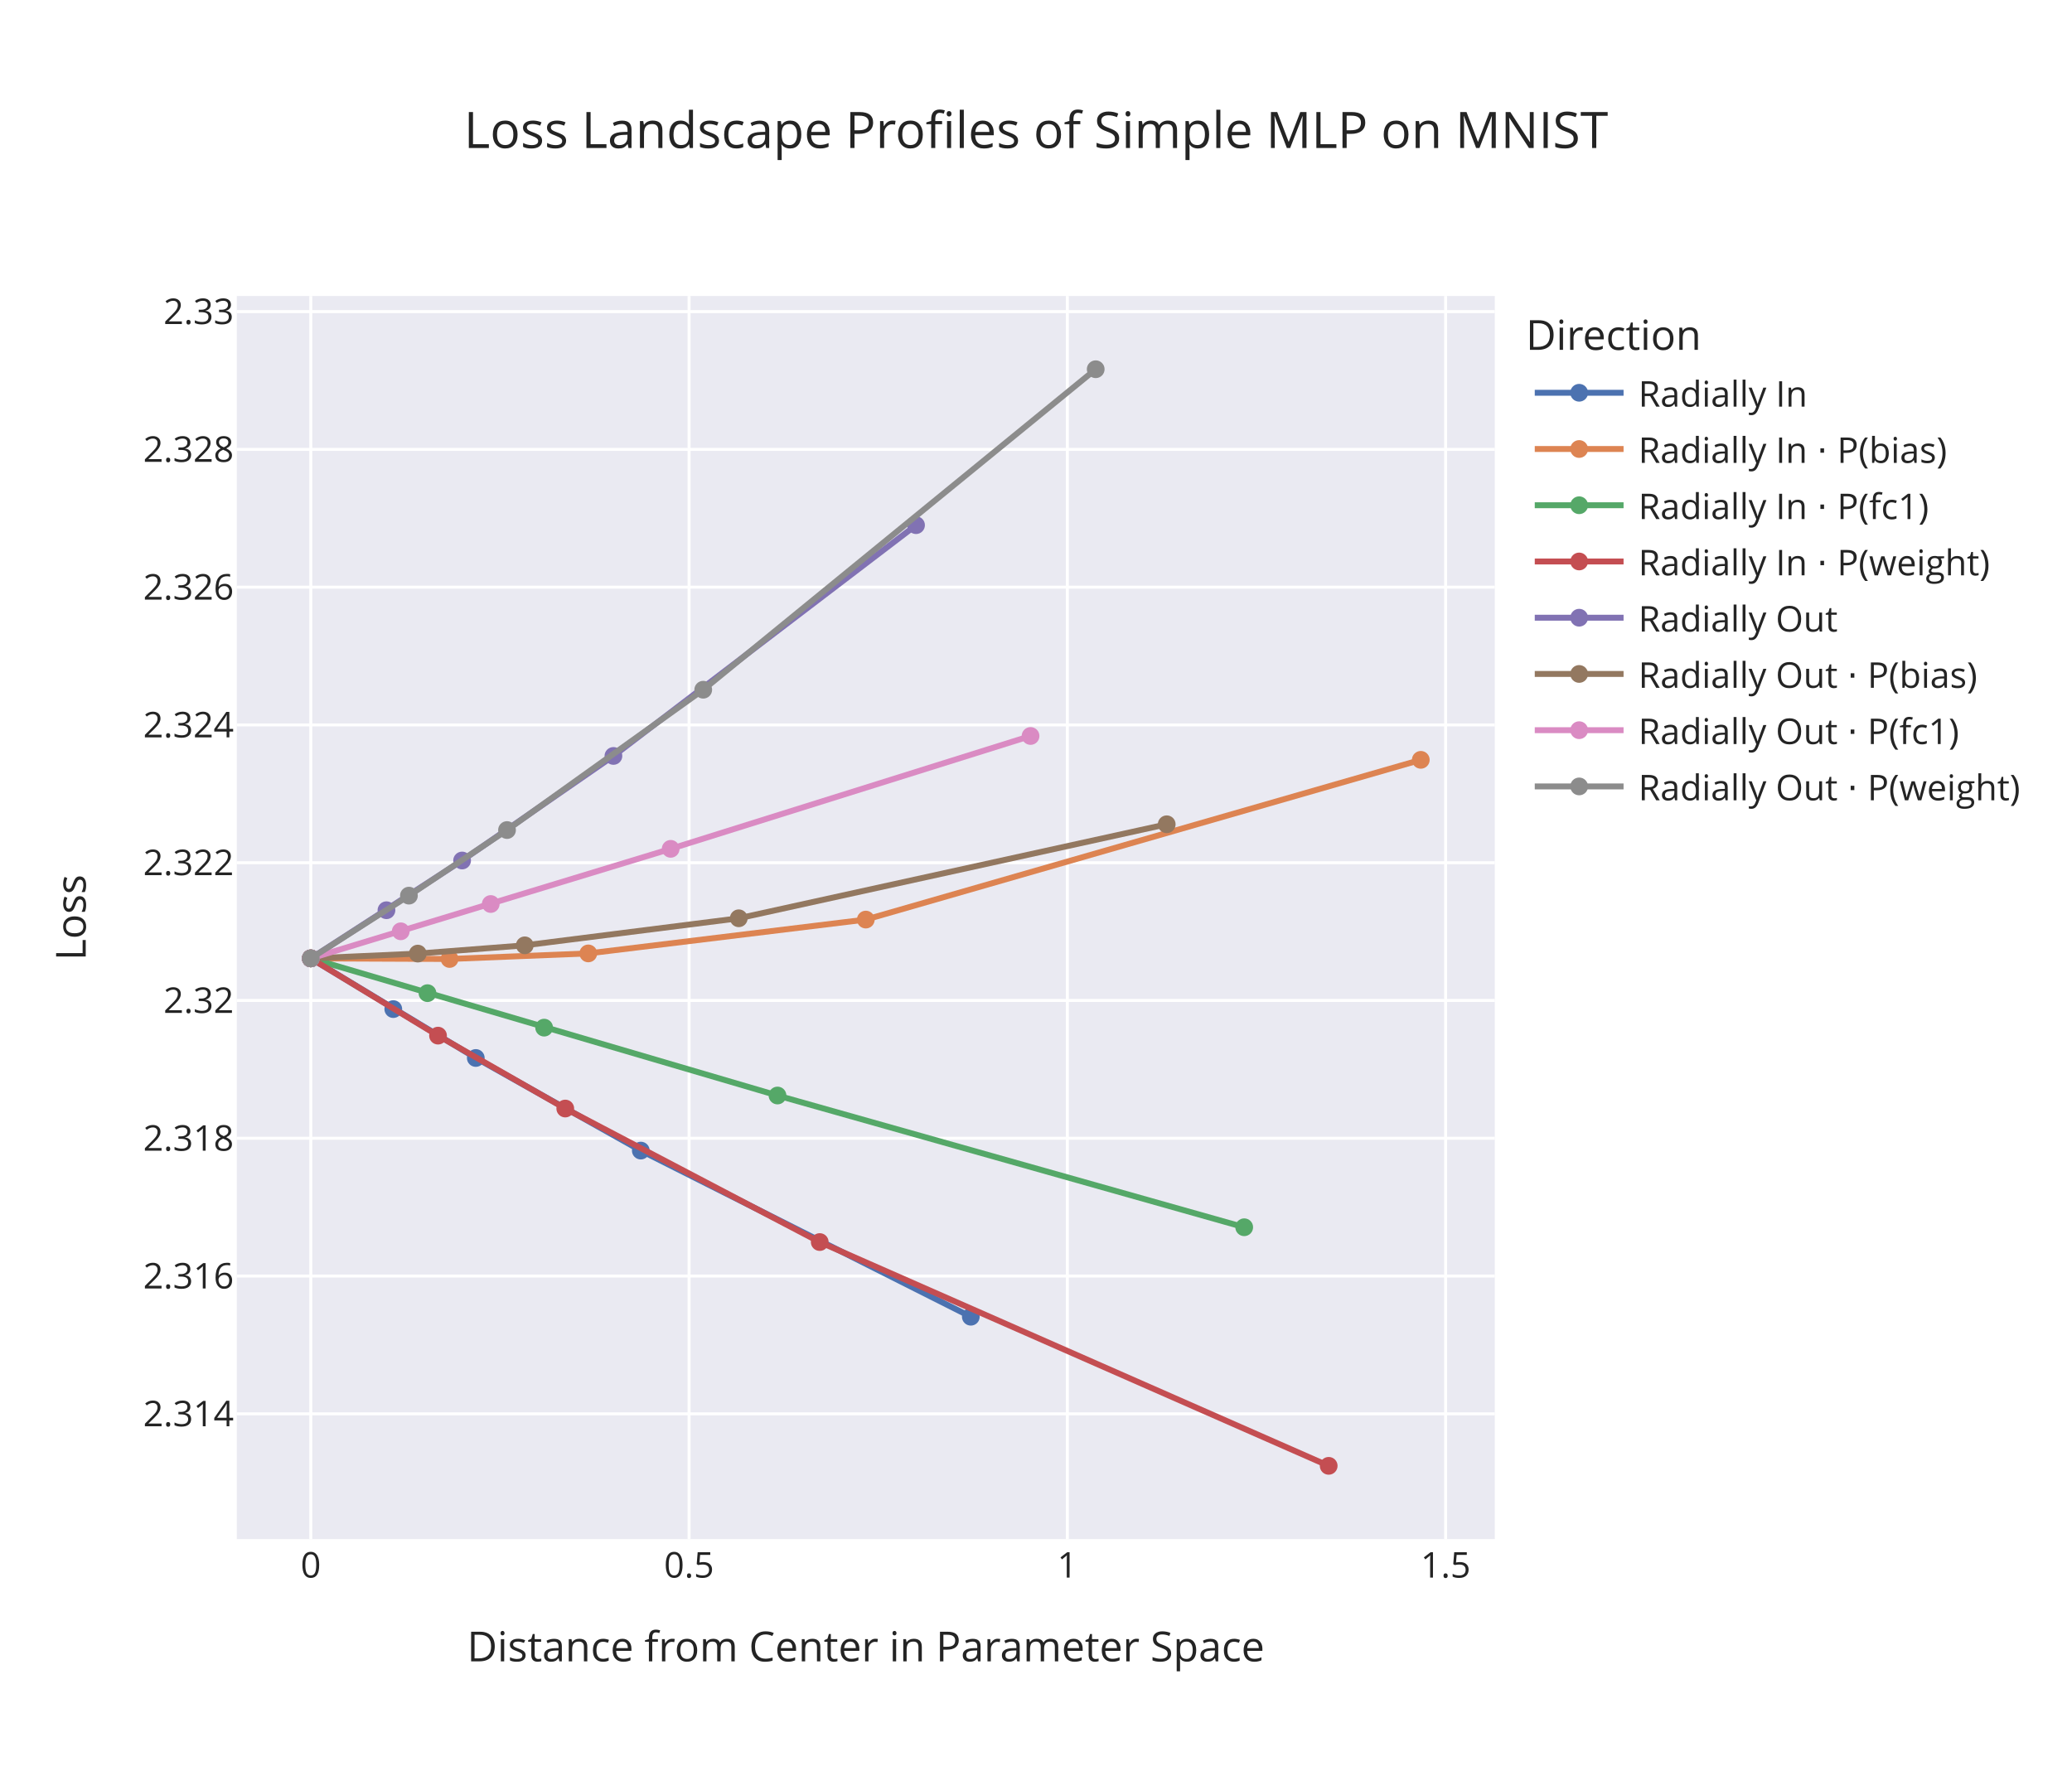
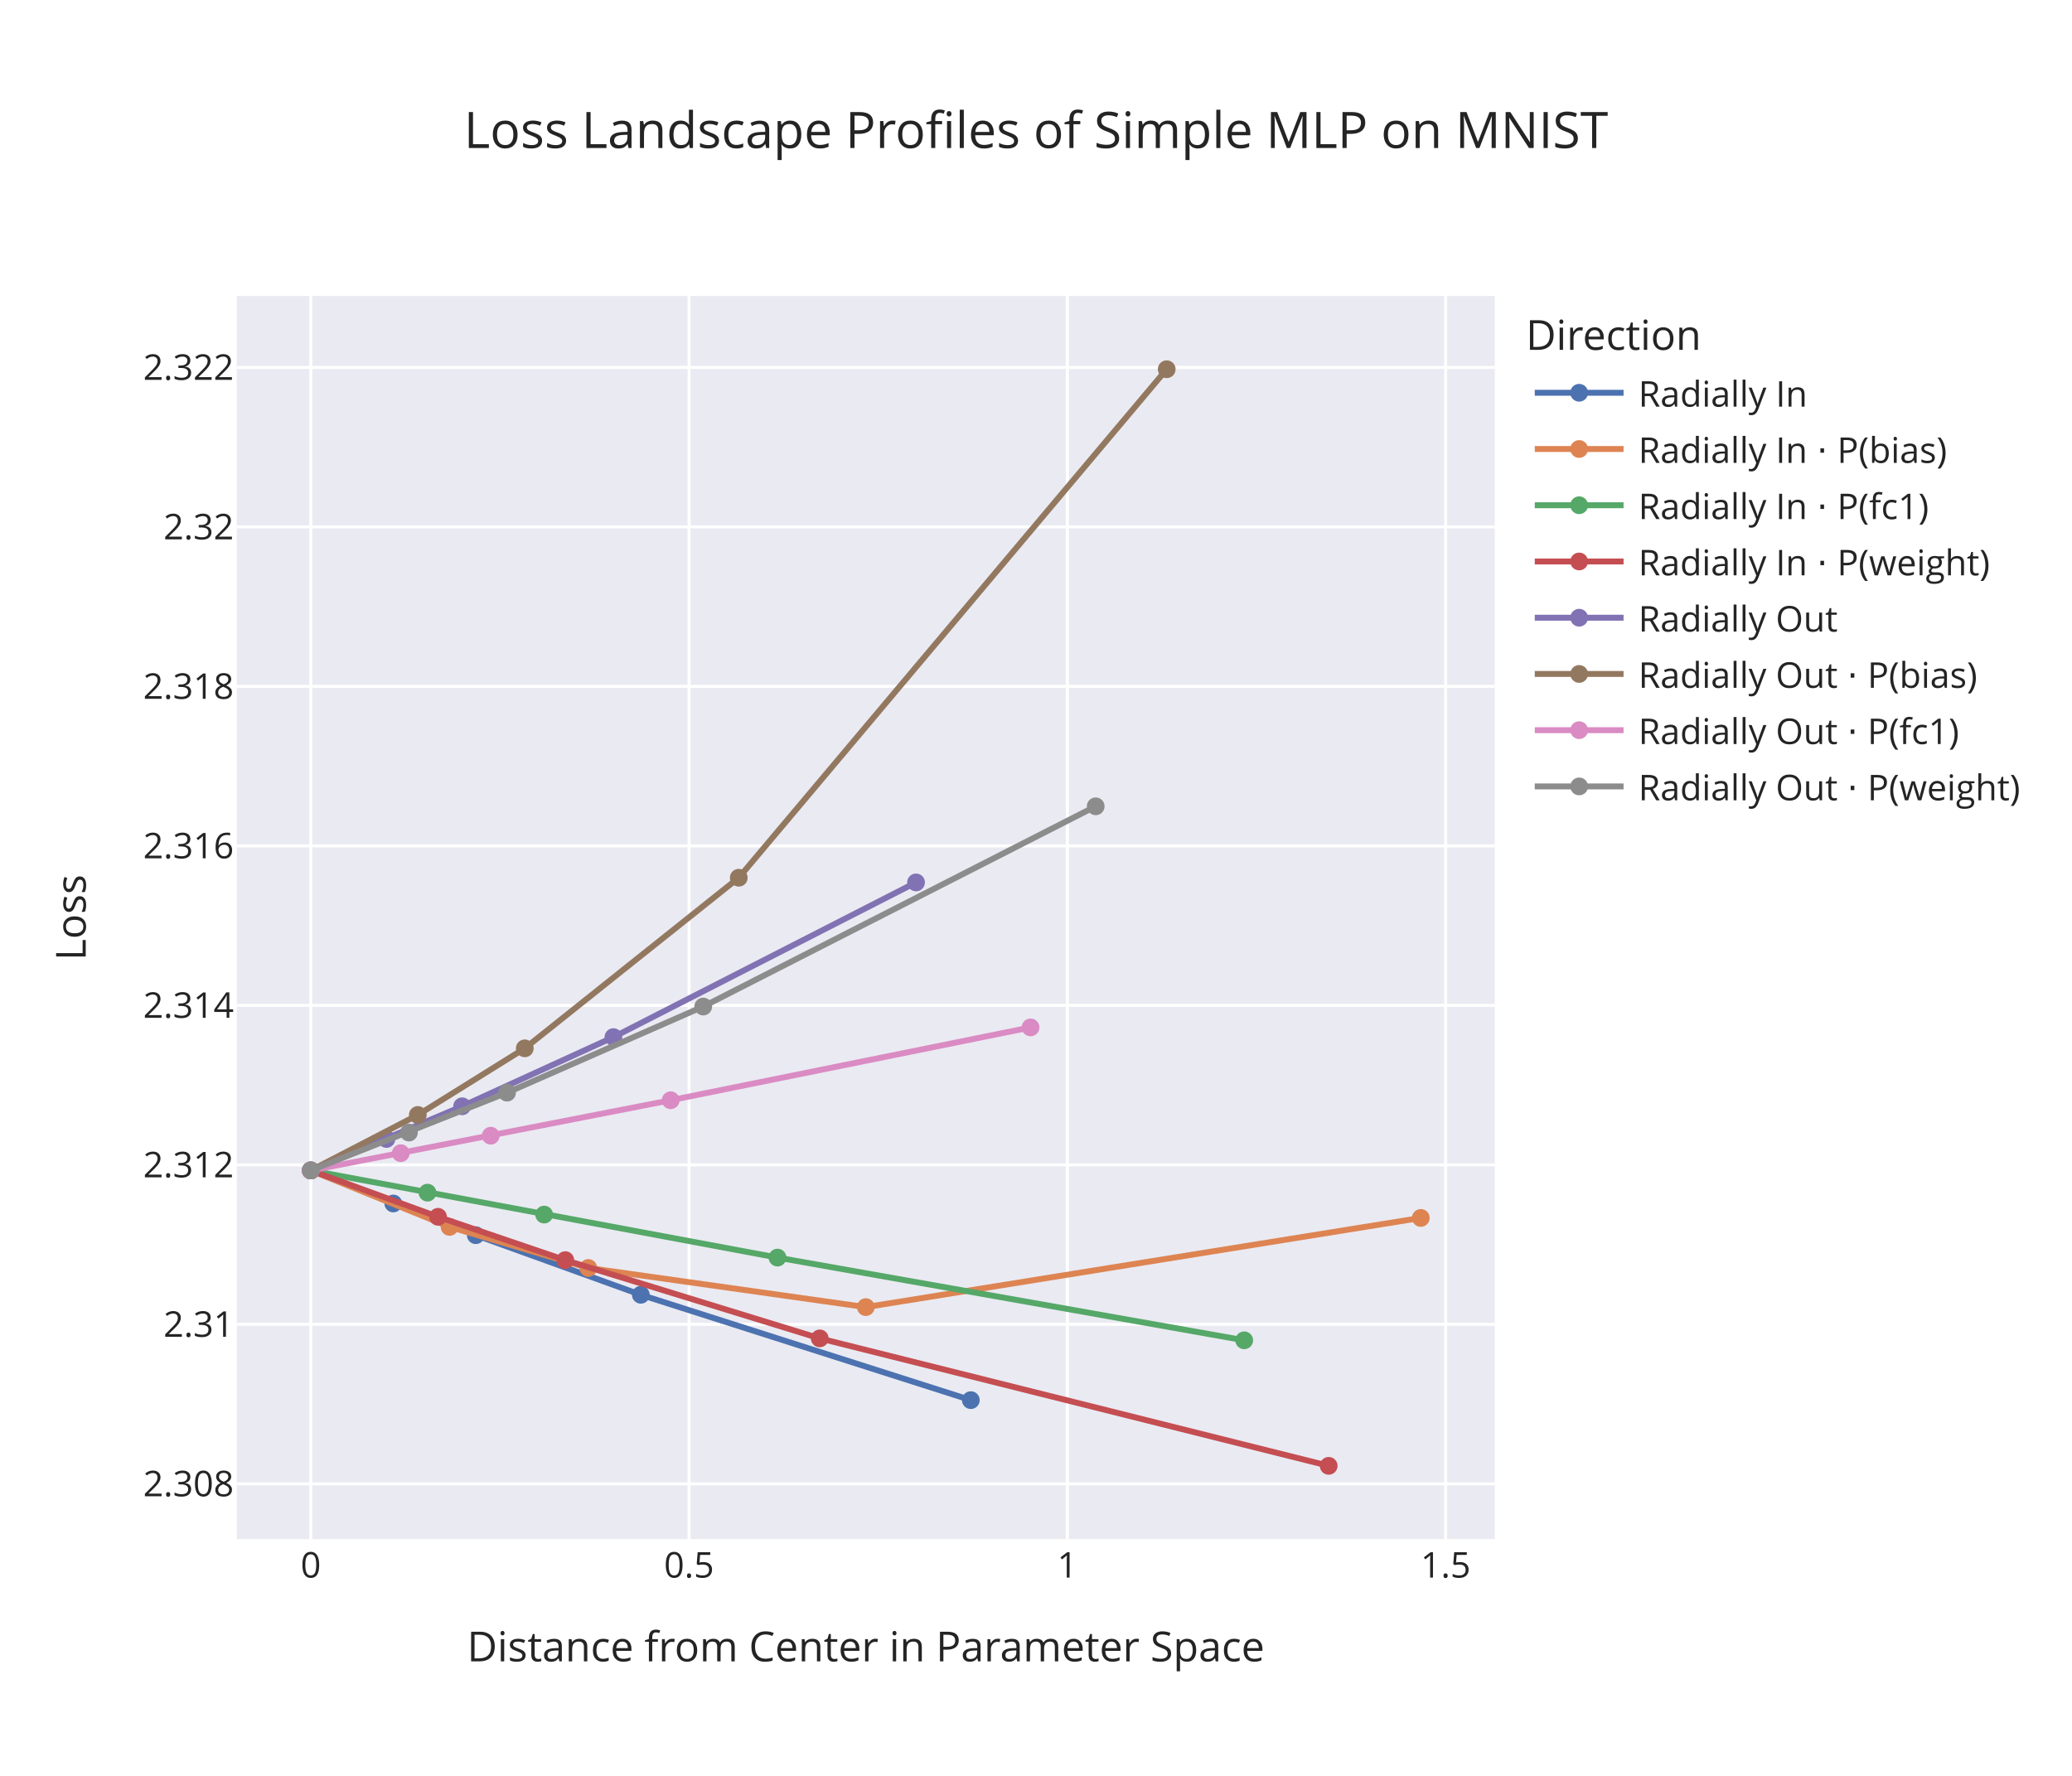
<svg xmlns="http://www.w3.org/2000/svg" class="main-svg" width="700" height="600" style="" viewBox="0 0 700 600">
  <rect x="0" y="0" width="700" height="600" style="fill: rgb(255, 255, 255); fill-opacity: 1;" />
-   <defs id="defs-2130d6">
+   <defs id="defs-ab24e6">
    <g class="clips">
-       <clipPath id="clip2130d6xyplot" class="plotclip">
+       <clipPath id="clipab24e6xyplot" class="plotclip">
        <rect width="425" height="420" />
      </clipPath>
-       <clipPath class="axesclip" id="clip2130d6x">
+       <clipPath class="axesclip" id="clipab24e6x">
        <rect x="80" y="0" width="425" height="600" />
      </clipPath>
-       <clipPath class="axesclip" id="clip2130d6y">
+       <clipPath class="axesclip" id="clipab24e6y">
        <rect x="0" y="100" width="700" height="420" />
      </clipPath>
-       <clipPath class="axesclip" id="clip2130d6xy">
+       <clipPath class="axesclip" id="clipab24e6xy">
        <rect x="80" y="100" width="425" height="420" />
      </clipPath>
    </g>
    <g class="gradients" />
    <g class="patterns" />
  </defs>
  <g class="bglayer">
    <rect class="bg" x="80" y="100" width="425" height="420" style="fill: rgb(234, 234, 242); fill-opacity: 1; stroke-width: 0;" />
  </g>
  <g class="layer-below">
    <g class="imagelayer" />
    <g class="shapelayer" />
  </g>
  <g class="cartesianlayer">
    <g class="subplot xy">
      <g class="layer-subplot">
        <g class="shapelayer" />
        <g class="imagelayer" />
      </g>
      <g class="minor-gridlayer">
        <g class="x" />
        <g class="y" />
      </g>
      <g class="gridlayer">
        <g class="x">
          <path class="xgrid crisp" transform="translate(232.79,0)" d="M0,100v420" style="stroke: rgb(255, 255, 255); stroke-opacity: 1; stroke-width: 1px;" />
          <path class="xgrid crisp" transform="translate(360.59,0)" d="M0,100v420" style="stroke: rgb(255, 255, 255); stroke-opacity: 1; stroke-width: 1px;" />
          <path class="xgrid crisp" transform="translate(488.38,0)" d="M0,100v420" style="stroke: rgb(255, 255, 255); stroke-opacity: 1; stroke-width: 1px;" />
        </g>
        <g class="y">
-           <path class="ygrid crisp" transform="translate(0,477.67)" d="M80,0h425" style="stroke: rgb(255, 255, 255); stroke-opacity: 1; stroke-width: 1px;" />
-           <path class="ygrid crisp" transform="translate(0,431.12)" d="M80,0h425" style="stroke: rgb(255, 255, 255); stroke-opacity: 1; stroke-width: 1px;" />
-           <path class="ygrid crisp" transform="translate(0,384.57)" d="M80,0h425" style="stroke: rgb(255, 255, 255); stroke-opacity: 1; stroke-width: 1px;" />
-           <path class="ygrid crisp" transform="translate(0,338.02)" d="M80,0h425" style="stroke: rgb(255, 255, 255); stroke-opacity: 1; stroke-width: 1px;" />
-           <path class="ygrid crisp" transform="translate(0,291.47)" d="M80,0h425" style="stroke: rgb(255, 255, 255); stroke-opacity: 1; stroke-width: 1px;" />
-           <path class="ygrid crisp" transform="translate(0,244.93)" d="M80,0h425" style="stroke: rgb(255, 255, 255); stroke-opacity: 1; stroke-width: 1px;" />
-           <path class="ygrid crisp" transform="translate(0,198.38)" d="M80,0h425" style="stroke: rgb(255, 255, 255); stroke-opacity: 1; stroke-width: 1px;" />
-           <path class="ygrid crisp" transform="translate(0,151.83)" d="M80,0h425" style="stroke: rgb(255, 255, 255); stroke-opacity: 1; stroke-width: 1px;" />
-           <path class="ygrid crisp" transform="translate(0,105.28)" d="M80,0h425" style="stroke: rgb(255, 255, 255); stroke-opacity: 1; stroke-width: 1px;" />
+           <path class="ygrid crisp" transform="translate(0,501.33)" d="M80,0h425" style="stroke: rgb(255, 255, 255); stroke-opacity: 1; stroke-width: 1px;" />
+           <path class="ygrid crisp" transform="translate(0,447.44)" d="M80,0h425" style="stroke: rgb(255, 255, 255); stroke-opacity: 1; stroke-width: 1px;" />
+           <path class="ygrid crisp" transform="translate(0,393.56)" d="M80,0h425" style="stroke: rgb(255, 255, 255); stroke-opacity: 1; stroke-width: 1px;" />
+           <path class="ygrid crisp" transform="translate(0,339.67)" d="M80,0h425" style="stroke: rgb(255, 255, 255); stroke-opacity: 1; stroke-width: 1px;" />
+           <path class="ygrid crisp" transform="translate(0,285.79)" d="M80,0h425" style="stroke: rgb(255, 255, 255); stroke-opacity: 1; stroke-width: 1px;" />
+           <path class="ygrid crisp" transform="translate(0,231.9)" d="M80,0h425" style="stroke: rgb(255, 255, 255); stroke-opacity: 1; stroke-width: 1px;" />
+           <path class="ygrid crisp" transform="translate(0,178.02)" d="M80,0h425" style="stroke: rgb(255, 255, 255); stroke-opacity: 1; stroke-width: 1px;" />
+           <path class="ygrid crisp" transform="translate(0,124.13)" d="M80,0h425" style="stroke: rgb(255, 255, 255); stroke-opacity: 1; stroke-width: 1px;" />
        </g>
      </g>
      <g class="zerolinelayer">
        <path class="xzl zl crisp" transform="translate(105,0)" d="M0,100v420" style="stroke: rgb(255, 255, 255); stroke-opacity: 1; stroke-width: 1px;" />
      </g>
      <g class="layer-between">
        <g class="shapelayer" />
        <g class="imagelayer" />
      </g>
      <path class="xlines-below" />
      <path class="ylines-below" />
      <g class="overlines-below" />
      <g class="xaxislayer-below" />
      <g class="yaxislayer-below" />
      <g class="overaxes-below" />
-       <g class="plot" transform="translate(80,100)" clip-path="url(#clip2130d6xyplot)">
+       <g class="plot" transform="translate(80,100)" clip-path="url(#clipab24e6xyplot)">
        <g class="scatterlayer mlayer">
-           <g class="trace scatter trace236311" style="stroke-miterlimit: 2; opacity: 1;">
-             <g class="fills" />
-             <g class="errorbars" />
-             <g class="lines">
-               <path class="js-line" d="M25,223.8L80.74,257.45L136.49,288.74L247.98,344.87" style="vector-effect: none; fill: none; stroke: rgb(76, 114, 176); stroke-opacity: 1; stroke-width: 2px; opacity: 1;" />
-             </g>
-             <g class="points">
-               <path class="point" transform="translate(25,223.8)" d="M3,0A3,3 0 1,1 0,-3A3,3 0 0,1 3,0Z" style="opacity: 1; stroke-width: 0px; fill: rgb(76, 114, 176); fill-opacity: 1;" />
-               <path class="point" transform="translate(52.87,240.93)" d="M3,0A3,3 0 1,1 0,-3A3,3 0 0,1 3,0Z" style="opacity: 1; stroke-width: 0px; fill: rgb(76, 114, 176); fill-opacity: 1;" />
-               <path class="point" transform="translate(80.74,257.45)" d="M3,0A3,3 0 1,1 0,-3A3,3 0 0,1 3,0Z" style="opacity: 1; stroke-width: 0px; fill: rgb(76, 114, 176); fill-opacity: 1;" />
-               <path class="point" transform="translate(136.49,288.74)" d="M3,0A3,3 0 1,1 0,-3A3,3 0 0,1 3,0Z" style="opacity: 1; stroke-width: 0px; fill: rgb(76, 114, 176); fill-opacity: 1;" />
-               <path class="point" transform="translate(247.98,344.87)" d="M3,0A3,3 0 1,1 0,-3A3,3 0 0,1 3,0Z" style="opacity: 1; stroke-width: 0px; fill: rgb(76, 114, 176); fill-opacity: 1;" />
-             </g>
-             <g class="text" />
-           </g>
-           <g class="trace scatter trace91ebf4" style="stroke-miterlimit: 2; opacity: 1;">
-             <g class="fills" />
-             <g class="errorbars" />
-             <g class="lines">
-               <path class="js-line" d="M25,223.8L71.88,224L118.75,222.12L212.5,210.69L400,156.72" style="vector-effect: none; fill: none; stroke: rgb(221, 132, 82); stroke-opacity: 1; stroke-width: 2px; opacity: 1;" />
-             </g>
-             <g class="points">
-               <path class="point" transform="translate(25,223.8)" d="M3,0A3,3 0 1,1 0,-3A3,3 0 0,1 3,0Z" style="opacity: 1; stroke-width: 0px; fill: rgb(221, 132, 82); fill-opacity: 1;" />
-               <path class="point" transform="translate(71.88,224)" d="M3,0A3,3 0 1,1 0,-3A3,3 0 0,1 3,0Z" style="opacity: 1; stroke-width: 0px; fill: rgb(221, 132, 82); fill-opacity: 1;" />
-               <path class="point" transform="translate(118.75,222.12)" d="M3,0A3,3 0 1,1 0,-3A3,3 0 0,1 3,0Z" style="opacity: 1; stroke-width: 0px; fill: rgb(221, 132, 82); fill-opacity: 1;" />
-               <path class="point" transform="translate(212.5,210.69)" d="M3,0A3,3 0 1,1 0,-3A3,3 0 0,1 3,0Z" style="opacity: 1; stroke-width: 0px; fill: rgb(221, 132, 82); fill-opacity: 1;" />
-               <path class="point" transform="translate(400,156.72)" d="M3,0A3,3 0 1,1 0,-3A3,3 0 0,1 3,0Z" style="opacity: 1; stroke-width: 0px; fill: rgb(221, 132, 82); fill-opacity: 1;" />
-             </g>
-             <g class="text" />
-           </g>
-           <g class="trace scatter trace06d249" style="stroke-miterlimit: 2; opacity: 1;">
-             <g class="fills" />
-             <g class="errorbars" />
-             <g class="lines">
-               <path class="js-line" d="M25,223.8L182.67,270.13L340.34,314.64" style="vector-effect: none; fill: none; stroke: rgb(85, 168, 104); stroke-opacity: 1; stroke-width: 2px; opacity: 1;" />
-             </g>
-             <g class="points">
-               <path class="point" transform="translate(25,223.8)" d="M3,0A3,3 0 1,1 0,-3A3,3 0 0,1 3,0Z" style="opacity: 1; stroke-width: 0px; fill: rgb(85, 168, 104); fill-opacity: 1;" />
-               <path class="point" transform="translate(64.42,235.55)" d="M3,0A3,3 0 1,1 0,-3A3,3 0 0,1 3,0Z" style="opacity: 1; stroke-width: 0px; fill: rgb(85, 168, 104); fill-opacity: 1;" />
-               <path class="point" transform="translate(103.83,247.2)" d="M3,0A3,3 0 1,1 0,-3A3,3 0 0,1 3,0Z" style="opacity: 1; stroke-width: 0px; fill: rgb(85, 168, 104); fill-opacity: 1;" />
-               <path class="point" transform="translate(182.67,270.13)" d="M3,0A3,3 0 1,1 0,-3A3,3 0 0,1 3,0Z" style="opacity: 1; stroke-width: 0px; fill: rgb(85, 168, 104); fill-opacity: 1;" />
-               <path class="point" transform="translate(340.34,314.64)" d="M3,0A3,3 0 1,1 0,-3A3,3 0 0,1 3,0Z" style="opacity: 1; stroke-width: 0px; fill: rgb(85, 168, 104); fill-opacity: 1;" />
-             </g>
-             <g class="text" />
-           </g>
-           <g class="trace scatter trace33803d" style="stroke-miterlimit: 2; opacity: 1;">
-             <g class="fills" />
-             <g class="errorbars" />
-             <g class="lines">
-               <path class="js-line" d="M25,223.8L67.98,249.9L110.97,274.53L196.94,319.64L368.88,395.25" style="vector-effect: none; fill: none; stroke: rgb(196, 78, 82); stroke-opacity: 1; stroke-width: 2px; opacity: 1;" />
-             </g>
-             <g class="points">
-               <path class="point" transform="translate(25,223.8)" d="M3,0A3,3 0 1,1 0,-3A3,3 0 0,1 3,0Z" style="opacity: 1; stroke-width: 0px; fill: rgb(196, 78, 82); fill-opacity: 1;" />
-               <path class="point" transform="translate(67.98,249.9)" d="M3,0A3,3 0 1,1 0,-3A3,3 0 0,1 3,0Z" style="opacity: 1; stroke-width: 0px; fill: rgb(196, 78, 82); fill-opacity: 1;" />
-               <path class="point" transform="translate(110.97,274.53)" d="M3,0A3,3 0 1,1 0,-3A3,3 0 0,1 3,0Z" style="opacity: 1; stroke-width: 0px; fill: rgb(196, 78, 82); fill-opacity: 1;" />
-               <path class="point" transform="translate(196.94,319.64)" d="M3,0A3,3 0 1,1 0,-3A3,3 0 0,1 3,0Z" style="opacity: 1; stroke-width: 0px; fill: rgb(196, 78, 82); fill-opacity: 1;" />
+           <g class="trace scatter trace64d2d5" style="stroke-miterlimit: 2; opacity: 1;">
+             <g class="fills" />
+             <g class="errorbars" />
+             <g class="lines">
+               <path class="js-line" d="M25,295.45L80.74,317.32L136.49,337.46L247.98,373.05" style="vector-effect: none; fill: none; stroke: rgb(76, 114, 176); stroke-opacity: 1; stroke-width: 2px; opacity: 1;" />
+             </g>
+             <g class="points">
+               <path class="point" transform="translate(25,295.45)" d="M3,0A3,3 0 1,1 0,-3A3,3 0 0,1 3,0Z" style="opacity: 1; stroke-width: 0px; fill: rgb(76, 114, 176); fill-opacity: 1;" />
+               <path class="point" transform="translate(52.87,306.61)" d="M3,0A3,3 0 1,1 0,-3A3,3 0 0,1 3,0Z" style="opacity: 1; stroke-width: 0px; fill: rgb(76, 114, 176); fill-opacity: 1;" />
+               <path class="point" transform="translate(80.74,317.32)" d="M3,0A3,3 0 1,1 0,-3A3,3 0 0,1 3,0Z" style="opacity: 1; stroke-width: 0px; fill: rgb(76, 114, 176); fill-opacity: 1;" />
+               <path class="point" transform="translate(136.49,337.46)" d="M3,0A3,3 0 1,1 0,-3A3,3 0 0,1 3,0Z" style="opacity: 1; stroke-width: 0px; fill: rgb(76, 114, 176); fill-opacity: 1;" />
+               <path class="point" transform="translate(247.98,373.05)" d="M3,0A3,3 0 1,1 0,-3A3,3 0 0,1 3,0Z" style="opacity: 1; stroke-width: 0px; fill: rgb(76, 114, 176); fill-opacity: 1;" />
+             </g>
+             <g class="text" />
+           </g>
+           <g class="trace scatter tracec6c914" style="stroke-miterlimit: 2; opacity: 1;">
+             <g class="fills" />
+             <g class="errorbars" />
+             <g class="lines">
+               <path class="js-line" d="M25,295.45L71.88,314.52L118.75,328.4L212.5,341.62L400,311.49" style="vector-effect: none; fill: none; stroke: rgb(221, 132, 82); stroke-opacity: 1; stroke-width: 2px; opacity: 1;" />
+             </g>
+             <g class="points">
+               <path class="point" transform="translate(25,295.45)" d="M3,0A3,3 0 1,1 0,-3A3,3 0 0,1 3,0Z" style="opacity: 1; stroke-width: 0px; fill: rgb(221, 132, 82); fill-opacity: 1;" />
+               <path class="point" transform="translate(71.88,314.52)" d="M3,0A3,3 0 1,1 0,-3A3,3 0 0,1 3,0Z" style="opacity: 1; stroke-width: 0px; fill: rgb(221, 132, 82); fill-opacity: 1;" />
+               <path class="point" transform="translate(118.75,328.4)" d="M3,0A3,3 0 1,1 0,-3A3,3 0 0,1 3,0Z" style="opacity: 1; stroke-width: 0px; fill: rgb(221, 132, 82); fill-opacity: 1;" />
+               <path class="point" transform="translate(212.5,341.62)" d="M3,0A3,3 0 1,1 0,-3A3,3 0 0,1 3,0Z" style="opacity: 1; stroke-width: 0px; fill: rgb(221, 132, 82); fill-opacity: 1;" />
+               <path class="point" transform="translate(400,311.49)" d="M3,0A3,3 0 1,1 0,-3A3,3 0 0,1 3,0Z" style="opacity: 1; stroke-width: 0px; fill: rgb(221, 132, 82); fill-opacity: 1;" />
+             </g>
+             <g class="text" />
+           </g>
+           <g class="trace scatter trace6da4a2" style="stroke-miterlimit: 2; opacity: 1;">
+             <g class="fills" />
+             <g class="errorbars" />
+             <g class="lines">
+               <path class="js-line" d="M25,295.45L182.67,324.89L340.34,352.84" style="vector-effect: none; fill: none; stroke: rgb(85, 168, 104); stroke-opacity: 1; stroke-width: 2px; opacity: 1;" />
+             </g>
+             <g class="points">
+               <path class="point" transform="translate(25,295.45)" d="M3,0A3,3 0 1,1 0,-3A3,3 0 0,1 3,0Z" style="opacity: 1; stroke-width: 0px; fill: rgb(85, 168, 104); fill-opacity: 1;" />
+               <path class="point" transform="translate(64.42,302.95)" d="M3,0A3,3 0 1,1 0,-3A3,3 0 0,1 3,0Z" style="opacity: 1; stroke-width: 0px; fill: rgb(85, 168, 104); fill-opacity: 1;" />
+               <path class="point" transform="translate(103.83,310.36)" d="M3,0A3,3 0 1,1 0,-3A3,3 0 0,1 3,0Z" style="opacity: 1; stroke-width: 0px; fill: rgb(85, 168, 104); fill-opacity: 1;" />
+               <path class="point" transform="translate(182.67,324.89)" d="M3,0A3,3 0 1,1 0,-3A3,3 0 0,1 3,0Z" style="opacity: 1; stroke-width: 0px; fill: rgb(85, 168, 104); fill-opacity: 1;" />
+               <path class="point" transform="translate(340.34,352.84)" d="M3,0A3,3 0 1,1 0,-3A3,3 0 0,1 3,0Z" style="opacity: 1; stroke-width: 0px; fill: rgb(85, 168, 104); fill-opacity: 1;" />
+             </g>
+             <g class="text" />
+           </g>
+           <g class="trace scatter tracefe159a" style="stroke-miterlimit: 2; opacity: 1;">
+             <g class="fills" />
+             <g class="errorbars" />
+             <g class="lines">
+               <path class="js-line" d="M25,295.45L67.98,311.11L110.97,325.75L196.94,352.19L368.88,395.25" style="vector-effect: none; fill: none; stroke: rgb(196, 78, 82); stroke-opacity: 1; stroke-width: 2px; opacity: 1;" />
+             </g>
+             <g class="points">
+               <path class="point" transform="translate(25,295.45)" d="M3,0A3,3 0 1,1 0,-3A3,3 0 0,1 3,0Z" style="opacity: 1; stroke-width: 0px; fill: rgb(196, 78, 82); fill-opacity: 1;" />
+               <path class="point" transform="translate(67.98,311.11)" d="M3,0A3,3 0 1,1 0,-3A3,3 0 0,1 3,0Z" style="opacity: 1; stroke-width: 0px; fill: rgb(196, 78, 82); fill-opacity: 1;" />
+               <path class="point" transform="translate(110.97,325.75)" d="M3,0A3,3 0 1,1 0,-3A3,3 0 0,1 3,0Z" style="opacity: 1; stroke-width: 0px; fill: rgb(196, 78, 82); fill-opacity: 1;" />
+               <path class="point" transform="translate(196.94,352.19)" d="M3,0A3,3 0 1,1 0,-3A3,3 0 0,1 3,0Z" style="opacity: 1; stroke-width: 0px; fill: rgb(196, 78, 82); fill-opacity: 1;" />
              <path class="point" transform="translate(368.88,395.25)" d="M3,0A3,3 0 1,1 0,-3A3,3 0 0,1 3,0Z" style="opacity: 1; stroke-width: 0px; fill: rgb(196, 78, 82); fill-opacity: 1;" />
            </g>
            <g class="text" />
          </g>
-           <g class="trace scatter traceeb751b" style="stroke-miterlimit: 2; opacity: 1;">
-             <g class="fills" />
-             <g class="errorbars" />
-             <g class="lines">
-               <path class="js-line" d="M25,223.8L76.12,190.73L127.24,155.4L229.47,77.43" style="vector-effect: none; fill: none; stroke: rgb(129, 114, 179); stroke-opacity: 1; stroke-width: 2px; opacity: 1;" />
-             </g>
-             <g class="points">
-               <path class="point" transform="translate(25,223.8)" d="M3,0A3,3 0 1,1 0,-3A3,3 0 0,1 3,0Z" style="opacity: 1; stroke-width: 0px; fill: rgb(129, 114, 179); fill-opacity: 1;" />
-               <path class="point" transform="translate(50.56,207.53)" d="M3,0A3,3 0 1,1 0,-3A3,3 0 0,1 3,0Z" style="opacity: 1; stroke-width: 0px; fill: rgb(129, 114, 179); fill-opacity: 1;" />
-               <path class="point" transform="translate(76.12,190.73)" d="M3,0A3,3 0 1,1 0,-3A3,3 0 0,1 3,0Z" style="opacity: 1; stroke-width: 0px; fill: rgb(129, 114, 179); fill-opacity: 1;" />
-               <path class="point" transform="translate(127.24,155.4)" d="M3,0A3,3 0 1,1 0,-3A3,3 0 0,1 3,0Z" style="opacity: 1; stroke-width: 0px; fill: rgb(129, 114, 179); fill-opacity: 1;" />
-               <path class="point" transform="translate(229.47,77.43)" d="M3,0A3,3 0 1,1 0,-3A3,3 0 0,1 3,0Z" style="opacity: 1; stroke-width: 0px; fill: rgb(129, 114, 179); fill-opacity: 1;" />
-             </g>
-             <g class="text" />
-           </g>
-           <g class="trace scatter tracea0b124" style="stroke-miterlimit: 2; opacity: 1;">
-             <g class="fills" />
-             <g class="errorbars" />
-             <g class="lines">
-               <path class="js-line" d="M25,223.8L61.15,222.18L97.29,219.39L169.58,210.25L314.16,178.49" style="vector-effect: none; fill: none; stroke: rgb(147, 120, 96); stroke-opacity: 1; stroke-width: 2px; opacity: 1;" />
-             </g>
-             <g class="points">
-               <path class="point" transform="translate(25,223.8)" d="M3,0A3,3 0 1,1 0,-3A3,3 0 0,1 3,0Z" style="opacity: 1; stroke-width: 0px; fill: rgb(147, 120, 96); fill-opacity: 1;" />
-               <path class="point" transform="translate(61.15,222.18)" d="M3,0A3,3 0 1,1 0,-3A3,3 0 0,1 3,0Z" style="opacity: 1; stroke-width: 0px; fill: rgb(147, 120, 96); fill-opacity: 1;" />
-               <path class="point" transform="translate(97.29,219.39)" d="M3,0A3,3 0 1,1 0,-3A3,3 0 0,1 3,0Z" style="opacity: 1; stroke-width: 0px; fill: rgb(147, 120, 96); fill-opacity: 1;" />
-               <path class="point" transform="translate(169.58,210.25)" d="M3,0A3,3 0 1,1 0,-3A3,3 0 0,1 3,0Z" style="opacity: 1; stroke-width: 0px; fill: rgb(147, 120, 96); fill-opacity: 1;" />
-               <path class="point" transform="translate(314.16,178.49)" d="M3,0A3,3 0 1,1 0,-3A3,3 0 0,1 3,0Z" style="opacity: 1; stroke-width: 0px; fill: rgb(147, 120, 96); fill-opacity: 1;" />
-             </g>
-             <g class="text" />
-           </g>
-           <g class="trace scatter trace3078a6" style="stroke-miterlimit: 2; opacity: 1;">
-             <g class="fills" />
-             <g class="errorbars" />
-             <g class="lines">
-               <path class="js-line" d="M25,223.8L146.58,186.79L268.16,148.66" style="vector-effect: none; fill: none; stroke: rgb(218, 139, 195); stroke-opacity: 1; stroke-width: 2px; opacity: 1;" />
-             </g>
-             <g class="points">
-               <path class="point" transform="translate(25,223.8)" d="M3,0A3,3 0 1,1 0,-3A3,3 0 0,1 3,0Z" style="opacity: 1; stroke-width: 0px; fill: rgb(218, 139, 195); fill-opacity: 1;" />
-               <path class="point" transform="translate(55.39,214.65)" d="M3,0A3,3 0 1,1 0,-3A3,3 0 0,1 3,0Z" style="opacity: 1; stroke-width: 0px; fill: rgb(218, 139, 195); fill-opacity: 1;" />
-               <path class="point" transform="translate(85.79,205.43)" d="M3,0A3,3 0 1,1 0,-3A3,3 0 0,1 3,0Z" style="opacity: 1; stroke-width: 0px; fill: rgb(218, 139, 195); fill-opacity: 1;" />
-               <path class="point" transform="translate(146.58,186.79)" d="M3,0A3,3 0 1,1 0,-3A3,3 0 0,1 3,0Z" style="opacity: 1; stroke-width: 0px; fill: rgb(218, 139, 195); fill-opacity: 1;" />
-               <path class="point" transform="translate(268.16,148.66)" d="M3,0A3,3 0 1,1 0,-3A3,3 0 0,1 3,0Z" style="opacity: 1; stroke-width: 0px; fill: rgb(218, 139, 195); fill-opacity: 1;" />
-             </g>
-             <g class="text" />
-           </g>
-           <g class="trace scatter trace803551" style="stroke-miterlimit: 2; opacity: 1;">
-             <g class="fills" />
-             <g class="errorbars" />
-             <g class="lines">
-               <path class="js-line" d="M25,223.8L58.15,202.6L91.29,180.44L157.58,133.03L290.17,24.75" style="vector-effect: none; fill: none; stroke: rgb(140, 140, 140); stroke-opacity: 1; stroke-width: 2px; opacity: 1;" />
-             </g>
-             <g class="points">
-               <path class="point" transform="translate(25,223.8)" d="M3,0A3,3 0 1,1 0,-3A3,3 0 0,1 3,0Z" style="opacity: 1; stroke-width: 0px; fill: rgb(140, 140, 140); fill-opacity: 1;" />
-               <path class="point" transform="translate(58.15,202.6)" d="M3,0A3,3 0 1,1 0,-3A3,3 0 0,1 3,0Z" style="opacity: 1; stroke-width: 0px; fill: rgb(140, 140, 140); fill-opacity: 1;" />
-               <path class="point" transform="translate(91.29,180.44)" d="M3,0A3,3 0 1,1 0,-3A3,3 0 0,1 3,0Z" style="opacity: 1; stroke-width: 0px; fill: rgb(140, 140, 140); fill-opacity: 1;" />
-               <path class="point" transform="translate(157.58,133.03)" d="M3,0A3,3 0 1,1 0,-3A3,3 0 0,1 3,0Z" style="opacity: 1; stroke-width: 0px; fill: rgb(140, 140, 140); fill-opacity: 1;" />
-               <path class="point" transform="translate(290.17,24.75)" d="M3,0A3,3 0 1,1 0,-3A3,3 0 0,1 3,0Z" style="opacity: 1; stroke-width: 0px; fill: rgb(140, 140, 140); fill-opacity: 1;" />
+           <g class="trace scatter traced53c46" style="stroke-miterlimit: 2; opacity: 1;">
+             <g class="fills" />
+             <g class="errorbars" />
+             <g class="lines">
+               <path class="js-line" d="M25,295.45L76.12,273.77L127.24,250.4L229.47,198.14" style="vector-effect: none; fill: none; stroke: rgb(129, 114, 179); stroke-opacity: 1; stroke-width: 2px; opacity: 1;" />
+             </g>
+             <g class="points">
+               <path class="point" transform="translate(25,295.45)" d="M3,0A3,3 0 1,1 0,-3A3,3 0 0,1 3,0Z" style="opacity: 1; stroke-width: 0px; fill: rgb(129, 114, 179); fill-opacity: 1;" />
+               <path class="point" transform="translate(50.56,284.81)" d="M3,0A3,3 0 1,1 0,-3A3,3 0 0,1 3,0Z" style="opacity: 1; stroke-width: 0px; fill: rgb(129, 114, 179); fill-opacity: 1;" />
+               <path class="point" transform="translate(76.12,273.77)" d="M3,0A3,3 0 1,1 0,-3A3,3 0 0,1 3,0Z" style="opacity: 1; stroke-width: 0px; fill: rgb(129, 114, 179); fill-opacity: 1;" />
+               <path class="point" transform="translate(127.24,250.4)" d="M3,0A3,3 0 1,1 0,-3A3,3 0 0,1 3,0Z" style="opacity: 1; stroke-width: 0px; fill: rgb(129, 114, 179); fill-opacity: 1;" />
+               <path class="point" transform="translate(229.47,198.14)" d="M3,0A3,3 0 1,1 0,-3A3,3 0 0,1 3,0Z" style="opacity: 1; stroke-width: 0px; fill: rgb(129, 114, 179); fill-opacity: 1;" />
+             </g>
+             <g class="text" />
+           </g>
+           <g class="trace scatter tracea19645" style="stroke-miterlimit: 2; opacity: 1;">
+             <g class="fills" />
+             <g class="errorbars" />
+             <g class="lines">
+               <path class="js-line" d="M25,295.45L61.15,276.7L97.29,254.19L169.58,196.55L314.16,24.75" style="vector-effect: none; fill: none; stroke: rgb(147, 120, 96); stroke-opacity: 1; stroke-width: 2px; opacity: 1;" />
+             </g>
+             <g class="points">
+               <path class="point" transform="translate(25,295.45)" d="M3,0A3,3 0 1,1 0,-3A3,3 0 0,1 3,0Z" style="opacity: 1; stroke-width: 0px; fill: rgb(147, 120, 96); fill-opacity: 1;" />
+               <path class="point" transform="translate(61.15,276.7)" d="M3,0A3,3 0 1,1 0,-3A3,3 0 0,1 3,0Z" style="opacity: 1; stroke-width: 0px; fill: rgb(147, 120, 96); fill-opacity: 1;" />
+               <path class="point" transform="translate(97.29,254.19)" d="M3,0A3,3 0 1,1 0,-3A3,3 0 0,1 3,0Z" style="opacity: 1; stroke-width: 0px; fill: rgb(147, 120, 96); fill-opacity: 1;" />
+               <path class="point" transform="translate(169.58,196.55)" d="M3,0A3,3 0 1,1 0,-3A3,3 0 0,1 3,0Z" style="opacity: 1; stroke-width: 0px; fill: rgb(147, 120, 96); fill-opacity: 1;" />
+               <path class="point" transform="translate(314.16,24.75)" d="M3,0A3,3 0 1,1 0,-3A3,3 0 0,1 3,0Z" style="opacity: 1; stroke-width: 0px; fill: rgb(147, 120, 96); fill-opacity: 1;" />
+             </g>
+             <g class="text" />
+           </g>
+           <g class="trace scatter traceb72f12" style="stroke-miterlimit: 2; opacity: 1;">
+             <g class="fills" />
+             <g class="errorbars" />
+             <g class="lines">
+               <path class="js-line" d="M25,295.45L146.58,271.73L268.16,247.12" style="vector-effect: none; fill: none; stroke: rgb(218, 139, 195); stroke-opacity: 1; stroke-width: 2px; opacity: 1;" />
+             </g>
+             <g class="points">
+               <path class="point" transform="translate(25,295.45)" d="M3,0A3,3 0 1,1 0,-3A3,3 0 0,1 3,0Z" style="opacity: 1; stroke-width: 0px; fill: rgb(218, 139, 195); fill-opacity: 1;" />
+               <path class="point" transform="translate(55.39,289.61)" d="M3,0A3,3 0 1,1 0,-3A3,3 0 0,1 3,0Z" style="opacity: 1; stroke-width: 0px; fill: rgb(218, 139, 195); fill-opacity: 1;" />
+               <path class="point" transform="translate(85.79,283.71)" d="M3,0A3,3 0 1,1 0,-3A3,3 0 0,1 3,0Z" style="opacity: 1; stroke-width: 0px; fill: rgb(218, 139, 195); fill-opacity: 1;" />
+               <path class="point" transform="translate(146.58,271.73)" d="M3,0A3,3 0 1,1 0,-3A3,3 0 0,1 3,0Z" style="opacity: 1; stroke-width: 0px; fill: rgb(218, 139, 195); fill-opacity: 1;" />
+               <path class="point" transform="translate(268.16,247.12)" d="M3,0A3,3 0 1,1 0,-3A3,3 0 0,1 3,0Z" style="opacity: 1; stroke-width: 0px; fill: rgb(218, 139, 195); fill-opacity: 1;" />
+             </g>
+             <g class="text" />
+           </g>
+           <g class="trace scatter trace9a10a5" style="stroke-miterlimit: 2; opacity: 1;">
+             <g class="fills" />
+             <g class="errorbars" />
+             <g class="lines">
+               <path class="js-line" d="M25,295.45L91.29,269.17L157.58,240.07L290.17,172.42" style="vector-effect: none; fill: none; stroke: rgb(140, 140, 140); stroke-opacity: 1; stroke-width: 2px; opacity: 1;" />
+             </g>
+             <g class="points">
+               <path class="point" transform="translate(25,295.45)" d="M3,0A3,3 0 1,1 0,-3A3,3 0 0,1 3,0Z" style="opacity: 1; stroke-width: 0px; fill: rgb(140, 140, 140); fill-opacity: 1;" />
+               <path class="point" transform="translate(58.15,282.65)" d="M3,0A3,3 0 1,1 0,-3A3,3 0 0,1 3,0Z" style="opacity: 1; stroke-width: 0px; fill: rgb(140, 140, 140); fill-opacity: 1;" />
+               <path class="point" transform="translate(91.29,269.17)" d="M3,0A3,3 0 1,1 0,-3A3,3 0 0,1 3,0Z" style="opacity: 1; stroke-width: 0px; fill: rgb(140, 140, 140); fill-opacity: 1;" />
+               <path class="point" transform="translate(157.58,240.07)" d="M3,0A3,3 0 1,1 0,-3A3,3 0 0,1 3,0Z" style="opacity: 1; stroke-width: 0px; fill: rgb(140, 140, 140); fill-opacity: 1;" />
+               <path class="point" transform="translate(290.17,172.42)" d="M3,0A3,3 0 1,1 0,-3A3,3 0 0,1 3,0Z" style="opacity: 1; stroke-width: 0px; fill: rgb(140, 140, 140); fill-opacity: 1;" />
            </g>
            <g class="text" />
          </g>
        </g>
      </g>
      <g class="overplot" />
      <path class="xlines-above crisp" d="M0,0" style="fill: none;" />
      <path class="ylines-above crisp" d="M0,0" style="fill: none;" />
      <g class="overlines-above" />
      <g class="xaxislayer-above">
        <g class="xtick">
          <text text-anchor="middle" x="0" y="533" transform="translate(105,0)" style="font-family: 'Open Sans', verdana, arial, sans-serif; font-size: 12px; fill: rgb(36, 36, 36); fill-opacity: 1; white-space: pre; opacity: 1;">0</text>
        </g>
        <g class="xtick">
          <text text-anchor="middle" x="0" y="533" style="font-family: 'Open Sans', verdana, arial, sans-serif; font-size: 12px; fill: rgb(36, 36, 36); fill-opacity: 1; white-space: pre; opacity: 1;" transform="translate(232.79,0)">0.5</text>
        </g>
        <g class="xtick">
          <text text-anchor="middle" x="0" y="533" style="font-family: 'Open Sans', verdana, arial, sans-serif; font-size: 12px; fill: rgb(36, 36, 36); fill-opacity: 1; white-space: pre; opacity: 1;" transform="translate(360.59,0)">1</text>
        </g>
        <g class="xtick">
          <text text-anchor="middle" x="0" y="533" style="font-family: 'Open Sans', verdana, arial, sans-serif; font-size: 12px; fill: rgb(36, 36, 36); fill-opacity: 1; white-space: pre; opacity: 1;" transform="translate(488.38,0)">1.5</text>
        </g>
      </g>
      <g class="yaxislayer-above">
        <g class="ytick">
-           <text text-anchor="end" x="79" y="4.2" transform="translate(0,477.67)" style="font-family: 'Open Sans', verdana, arial, sans-serif; font-size: 12px; fill: rgb(36, 36, 36); fill-opacity: 1; white-space: pre; opacity: 1;">2.314</text>
-         </g>
-         <g class="ytick">
-           <text text-anchor="end" x="79" y="4.2" style="font-family: 'Open Sans', verdana, arial, sans-serif; font-size: 12px; fill: rgb(36, 36, 36); fill-opacity: 1; white-space: pre; opacity: 1;" transform="translate(0,431.12)">2.316</text>
-         </g>
-         <g class="ytick">
-           <text text-anchor="end" x="79" y="4.2" style="font-family: 'Open Sans', verdana, arial, sans-serif; font-size: 12px; fill: rgb(36, 36, 36); fill-opacity: 1; white-space: pre; opacity: 1;" transform="translate(0,384.57)">2.318</text>
-         </g>
-         <g class="ytick">
-           <text text-anchor="end" x="79" y="4.2" style="font-family: 'Open Sans', verdana, arial, sans-serif; font-size: 12px; fill: rgb(36, 36, 36); fill-opacity: 1; white-space: pre; opacity: 1;" transform="translate(0,338.02)">2.32</text>
-         </g>
-         <g class="ytick">
-           <text text-anchor="end" x="79" y="4.2" style="font-family: 'Open Sans', verdana, arial, sans-serif; font-size: 12px; fill: rgb(36, 36, 36); fill-opacity: 1; white-space: pre; opacity: 1;" transform="translate(0,291.47)">2.322</text>
-         </g>
-         <g class="ytick">
-           <text text-anchor="end" x="79" y="4.2" style="font-family: 'Open Sans', verdana, arial, sans-serif; font-size: 12px; fill: rgb(36, 36, 36); fill-opacity: 1; white-space: pre; opacity: 1;" transform="translate(0,244.93)">2.324</text>
-         </g>
-         <g class="ytick">
-           <text text-anchor="end" x="79" y="4.2" style="font-family: 'Open Sans', verdana, arial, sans-serif; font-size: 12px; fill: rgb(36, 36, 36); fill-opacity: 1; white-space: pre; opacity: 1;" transform="translate(0,198.38)">2.326</text>
-         </g>
-         <g class="ytick">
-           <text text-anchor="end" x="79" y="4.2" style="font-family: 'Open Sans', verdana, arial, sans-serif; font-size: 12px; fill: rgb(36, 36, 36); fill-opacity: 1; white-space: pre; opacity: 1;" transform="translate(0,151.83)">2.328</text>
-         </g>
-         <g class="ytick">
-           <text text-anchor="end" x="79" y="4.2" style="font-family: 'Open Sans', verdana, arial, sans-serif; font-size: 12px; fill: rgb(36, 36, 36); fill-opacity: 1; white-space: pre; opacity: 1;" transform="translate(0,105.28)">2.33</text>
+           <text text-anchor="end" x="79" y="4.2" transform="translate(0,501.33)" style="font-family: 'Open Sans', verdana, arial, sans-serif; font-size: 12px; fill: rgb(36, 36, 36); fill-opacity: 1; white-space: pre; opacity: 1;">2.308</text>
+         </g>
+         <g class="ytick">
+           <text text-anchor="end" x="79" y="4.2" style="font-family: 'Open Sans', verdana, arial, sans-serif; font-size: 12px; fill: rgb(36, 36, 36); fill-opacity: 1; white-space: pre; opacity: 1;" transform="translate(0,447.44)">2.31</text>
+         </g>
+         <g class="ytick">
+           <text text-anchor="end" x="79" y="4.2" style="font-family: 'Open Sans', verdana, arial, sans-serif; font-size: 12px; fill: rgb(36, 36, 36); fill-opacity: 1; white-space: pre; opacity: 1;" transform="translate(0,393.56)">2.312</text>
+         </g>
+         <g class="ytick">
+           <text text-anchor="end" x="79" y="4.2" style="font-family: 'Open Sans', verdana, arial, sans-serif; font-size: 12px; fill: rgb(36, 36, 36); fill-opacity: 1; white-space: pre; opacity: 1;" transform="translate(0,339.67)">2.314</text>
+         </g>
+         <g class="ytick">
+           <text text-anchor="end" x="79" y="4.2" style="font-family: 'Open Sans', verdana, arial, sans-serif; font-size: 12px; fill: rgb(36, 36, 36); fill-opacity: 1; white-space: pre; opacity: 1;" transform="translate(0,285.79)">2.316</text>
+         </g>
+         <g class="ytick">
+           <text text-anchor="end" x="79" y="4.2" style="font-family: 'Open Sans', verdana, arial, sans-serif; font-size: 12px; fill: rgb(36, 36, 36); fill-opacity: 1; white-space: pre; opacity: 1;" transform="translate(0,231.9)">2.318</text>
+         </g>
+         <g class="ytick">
+           <text text-anchor="end" x="79" y="4.2" style="font-family: 'Open Sans', verdana, arial, sans-serif; font-size: 12px; fill: rgb(36, 36, 36); fill-opacity: 1; white-space: pre; opacity: 1;" transform="translate(0,178.02)">2.32</text>
+         </g>
+         <g class="ytick">
+           <text text-anchor="end" x="79" y="4.2" style="font-family: 'Open Sans', verdana, arial, sans-serif; font-size: 12px; fill: rgb(36, 36, 36); fill-opacity: 1; white-space: pre; opacity: 1;" transform="translate(0,124.13)">2.322</text>
        </g>
      </g>
      <g class="overaxes-above" />
    </g>
  </g>
  <g class="polarlayer" />
  <g class="smithlayer" />
  <g class="ternarylayer" />
  <g class="geolayer" />
  <g class="funnelarealayer" />
  <g class="pielayer" />
  <g class="iciclelayer" />
  <g class="treemaplayer" />
  <g class="sunburstlayer" />
  <g class="glimages" />
-   <defs id="topdefs-2130d6">
+   <defs id="topdefs-ab24e6">
    <g class="clips" />
-     <clipPath id="legend2130d6">
+     <clipPath id="legendab24e6">
      <rect width="175" height="181" x="0" y="0" />
    </clipPath>
  </defs>
  <g class="layer-above">
    <g class="imagelayer" />
    <g class="shapelayer" />
  </g>
  <g class="infolayer">
    <g class="legend" pointer-events="all" transform="translate(513.5,100)">
      <rect class="bg" shape-rendering="crispEdges" style="stroke: rgb(68, 68, 68); stroke-opacity: 1; fill: rgb(255, 255, 255); fill-opacity: 1; stroke-width: 0px;" width="175" height="181" x="0" y="0" />
-       <g class="scrollbox" transform="" clip-path="url(#legend2130d6)">
+       <g class="scrollbox" transform="" clip-path="url(#legendab24e6)">
        <text class="legendtitletext" text-anchor="start" x="2" y="18.2" style="font-family: 'Open Sans', verdana, arial, sans-serif; font-size: 14px; fill: rgb(36, 36, 36); fill-opacity: 1; white-space: pre;">Direction</text>
        <g class="groups">
          <g class="traces" transform="translate(0,32.7)" style="opacity: 1;">
            <text class="legendtext" text-anchor="start" x="40" y="4.68" style="font-family: 'Open Sans', verdana, arial, sans-serif; font-size: 12px; fill: rgb(36, 36, 36); fill-opacity: 1; white-space: pre;">Radially In</text>
            <g class="layers" style="opacity: 1;">
              <g class="legendfill" />
              <g class="legendlines">
                <path class="js-line" d="M5,0h30" style="fill: none; stroke: rgb(76, 114, 176); stroke-opacity: 1; stroke-width: 2px;" />
              </g>
              <g class="legendsymbols">
                <g class="legendpoints">
                  <path class="scatterpts" transform="translate(20,0)" d="M3,0A3,3 0 1,1 0,-3A3,3 0 0,1 3,0Z" style="opacity: 1; stroke-width: 0px; fill: rgb(76, 114, 176); fill-opacity: 1;" />
                </g>
              </g>
            </g>
            <rect class="legendtoggle" x="0" y="-9.5" width="169.625" height="19" style="fill: rgb(0, 0, 0); fill-opacity: 0;" />
          </g>
          <g class="traces" transform="translate(0,51.7)" style="opacity: 1;">
            <text class="legendtext" text-anchor="start" x="40" y="4.68" style="font-family: 'Open Sans', verdana, arial, sans-serif; font-size: 12px; fill: rgb(36, 36, 36); fill-opacity: 1; white-space: pre;">Radially In ⋅ P(bias)</text>
            <g class="layers" style="opacity: 1;">
              <g class="legendfill" />
              <g class="legendlines">
                <path class="js-line" d="M5,0h30" style="fill: none; stroke: rgb(221, 132, 82); stroke-opacity: 1; stroke-width: 2px;" />
              </g>
              <g class="legendsymbols">
                <g class="legendpoints">
                  <path class="scatterpts" transform="translate(20,0)" d="M3,0A3,3 0 1,1 0,-3A3,3 0 0,1 3,0Z" style="opacity: 1; stroke-width: 0px; fill: rgb(221, 132, 82); fill-opacity: 1;" />
                </g>
              </g>
            </g>
            <rect class="legendtoggle" x="0" y="-9.5" width="169.625" height="19" style="fill: rgb(0, 0, 0); fill-opacity: 0;" />
          </g>
          <g class="traces" transform="translate(0,70.7)" style="opacity: 1;">
            <text class="legendtext" text-anchor="start" x="40" y="4.68" style="font-family: 'Open Sans', verdana, arial, sans-serif; font-size: 12px; fill: rgb(36, 36, 36); fill-opacity: 1; white-space: pre;">Radially In ⋅ P(fc1)</text>
            <g class="layers" style="opacity: 1;">
              <g class="legendfill" />
              <g class="legendlines">
                <path class="js-line" d="M5,0h30" style="fill: none; stroke: rgb(85, 168, 104); stroke-opacity: 1; stroke-width: 2px;" />
              </g>
              <g class="legendsymbols">
                <g class="legendpoints">
                  <path class="scatterpts" transform="translate(20,0)" d="M3,0A3,3 0 1,1 0,-3A3,3 0 0,1 3,0Z" style="opacity: 1; stroke-width: 0px; fill: rgb(85, 168, 104); fill-opacity: 1;" />
                </g>
              </g>
            </g>
            <rect class="legendtoggle" x="0" y="-9.5" width="169.625" height="19" style="fill: rgb(0, 0, 0); fill-opacity: 0;" />
          </g>
          <g class="traces" transform="translate(0,89.7)" style="opacity: 1;">
            <text class="legendtext" text-anchor="start" x="40" y="4.68" style="font-family: 'Open Sans', verdana, arial, sans-serif; font-size: 12px; fill: rgb(36, 36, 36); fill-opacity: 1; white-space: pre;">Radially In ⋅ P(weight)</text>
            <g class="layers" style="opacity: 1;">
              <g class="legendfill" />
              <g class="legendlines">
                <path class="js-line" d="M5,0h30" style="fill: none; stroke: rgb(196, 78, 82); stroke-opacity: 1; stroke-width: 2px;" />
              </g>
              <g class="legendsymbols">
                <g class="legendpoints">
                  <path class="scatterpts" transform="translate(20,0)" d="M3,0A3,3 0 1,1 0,-3A3,3 0 0,1 3,0Z" style="opacity: 1; stroke-width: 0px; fill: rgb(196, 78, 82); fill-opacity: 1;" />
                </g>
              </g>
            </g>
            <rect class="legendtoggle" x="0" y="-9.5" width="169.625" height="19" style="fill: rgb(0, 0, 0); fill-opacity: 0;" />
          </g>
          <g class="traces" transform="translate(0,108.7)" style="opacity: 1;">
            <text class="legendtext" text-anchor="start" x="40" y="4.68" style="font-family: 'Open Sans', verdana, arial, sans-serif; font-size: 12px; fill: rgb(36, 36, 36); fill-opacity: 1; white-space: pre;">Radially Out</text>
            <g class="layers" style="opacity: 1;">
              <g class="legendfill" />
              <g class="legendlines">
                <path class="js-line" d="M5,0h30" style="fill: none; stroke: rgb(129, 114, 179); stroke-opacity: 1; stroke-width: 2px;" />
              </g>
              <g class="legendsymbols">
                <g class="legendpoints">
                  <path class="scatterpts" transform="translate(20,0)" d="M3,0A3,3 0 1,1 0,-3A3,3 0 0,1 3,0Z" style="opacity: 1; stroke-width: 0px; fill: rgb(129, 114, 179); fill-opacity: 1;" />
                </g>
              </g>
            </g>
            <rect class="legendtoggle" x="0" y="-9.5" width="169.625" height="19" style="fill: rgb(0, 0, 0); fill-opacity: 0;" />
          </g>
          <g class="traces" transform="translate(0,127.7)" style="opacity: 1;">
            <text class="legendtext" text-anchor="start" x="40" y="4.68" style="font-family: 'Open Sans', verdana, arial, sans-serif; font-size: 12px; fill: rgb(36, 36, 36); fill-opacity: 1; white-space: pre;">Radially Out ⋅ P(bias)</text>
            <g class="layers" style="opacity: 1;">
              <g class="legendfill" />
              <g class="legendlines">
                <path class="js-line" d="M5,0h30" style="fill: none; stroke: rgb(147, 120, 96); stroke-opacity: 1; stroke-width: 2px;" />
              </g>
              <g class="legendsymbols">
                <g class="legendpoints">
                  <path class="scatterpts" transform="translate(20,0)" d="M3,0A3,3 0 1,1 0,-3A3,3 0 0,1 3,0Z" style="opacity: 1; stroke-width: 0px; fill: rgb(147, 120, 96); fill-opacity: 1;" />
                </g>
              </g>
            </g>
            <rect class="legendtoggle" x="0" y="-9.5" width="169.625" height="19" style="fill: rgb(0, 0, 0); fill-opacity: 0;" />
          </g>
          <g class="traces" transform="translate(0,146.7)" style="opacity: 1;">
            <text class="legendtext" text-anchor="start" x="40" y="4.68" style="font-family: 'Open Sans', verdana, arial, sans-serif; font-size: 12px; fill: rgb(36, 36, 36); fill-opacity: 1; white-space: pre;">Radially Out ⋅ P(fc1)</text>
            <g class="layers" style="opacity: 1;">
              <g class="legendfill" />
              <g class="legendlines">
                <path class="js-line" d="M5,0h30" style="fill: none; stroke: rgb(218, 139, 195); stroke-opacity: 1; stroke-width: 2px;" />
              </g>
              <g class="legendsymbols">
                <g class="legendpoints">
                  <path class="scatterpts" transform="translate(20,0)" d="M3,0A3,3 0 1,1 0,-3A3,3 0 0,1 3,0Z" style="opacity: 1; stroke-width: 0px; fill: rgb(218, 139, 195); fill-opacity: 1;" />
                </g>
              </g>
            </g>
            <rect class="legendtoggle" x="0" y="-9.5" width="169.625" height="19" style="fill: rgb(0, 0, 0); fill-opacity: 0;" />
          </g>
          <g class="traces" transform="translate(0,165.7)" style="opacity: 1;">
            <text class="legendtext" text-anchor="start" x="40" y="4.68" style="font-family: 'Open Sans', verdana, arial, sans-serif; font-size: 12px; fill: rgb(36, 36, 36); fill-opacity: 1; white-space: pre;">Radially Out ⋅ P(weight)</text>
            <g class="layers" style="opacity: 1;">
              <g class="legendfill" />
              <g class="legendlines">
                <path class="js-line" d="M5,0h30" style="fill: none; stroke: rgb(140, 140, 140); stroke-opacity: 1; stroke-width: 2px;" />
              </g>
              <g class="legendsymbols">
                <g class="legendpoints">
                  <path class="scatterpts" transform="translate(20,0)" d="M3,0A3,3 0 1,1 0,-3A3,3 0 0,1 3,0Z" style="opacity: 1; stroke-width: 0px; fill: rgb(140, 140, 140); fill-opacity: 1;" />
                </g>
              </g>
            </g>
            <rect class="legendtoggle" x="0" y="-9.5" width="169.625" height="19" style="fill: rgb(0, 0, 0); fill-opacity: 0;" />
          </g>
        </g>
      </g>
      <rect class="scrollbar" rx="20" ry="3" width="0" height="0" style="fill: rgb(128, 139, 164); fill-opacity: 1;" x="0" y="0" />
    </g>
    <g class="g-gtitle">
      <text class="gtitle" x="350" y="50" text-anchor="middle" dy="0em" style="font-family: 'Open Sans', verdana, arial, sans-serif; font-size: 17px; fill: rgb(36, 36, 36); opacity: 1; white-space: pre;">Loss Landscape Profiles of Simple MLP on MNIST</text>
    </g>
    <g class="g-xtitle">
      <text class="xtitle" x="292.5" y="561.3" text-anchor="middle" style="font-family: 'Open Sans', verdana, arial, sans-serif; font-size: 14px; fill: rgb(36, 36, 36); opacity: 1; white-space: pre;">Distance from Center in Parameter Space</text>
    </g>
    <g class="g-ytitle">
      <text class="ytitle" transform="rotate(-90,28.95938,310)" x="28.959" y="310" text-anchor="middle" style="font-family: 'Open Sans', verdana, arial, sans-serif; font-size: 14px; fill: rgb(36, 36, 36); opacity: 1; white-space: pre;">Loss</text>
    </g>
  </g>
</svg>
